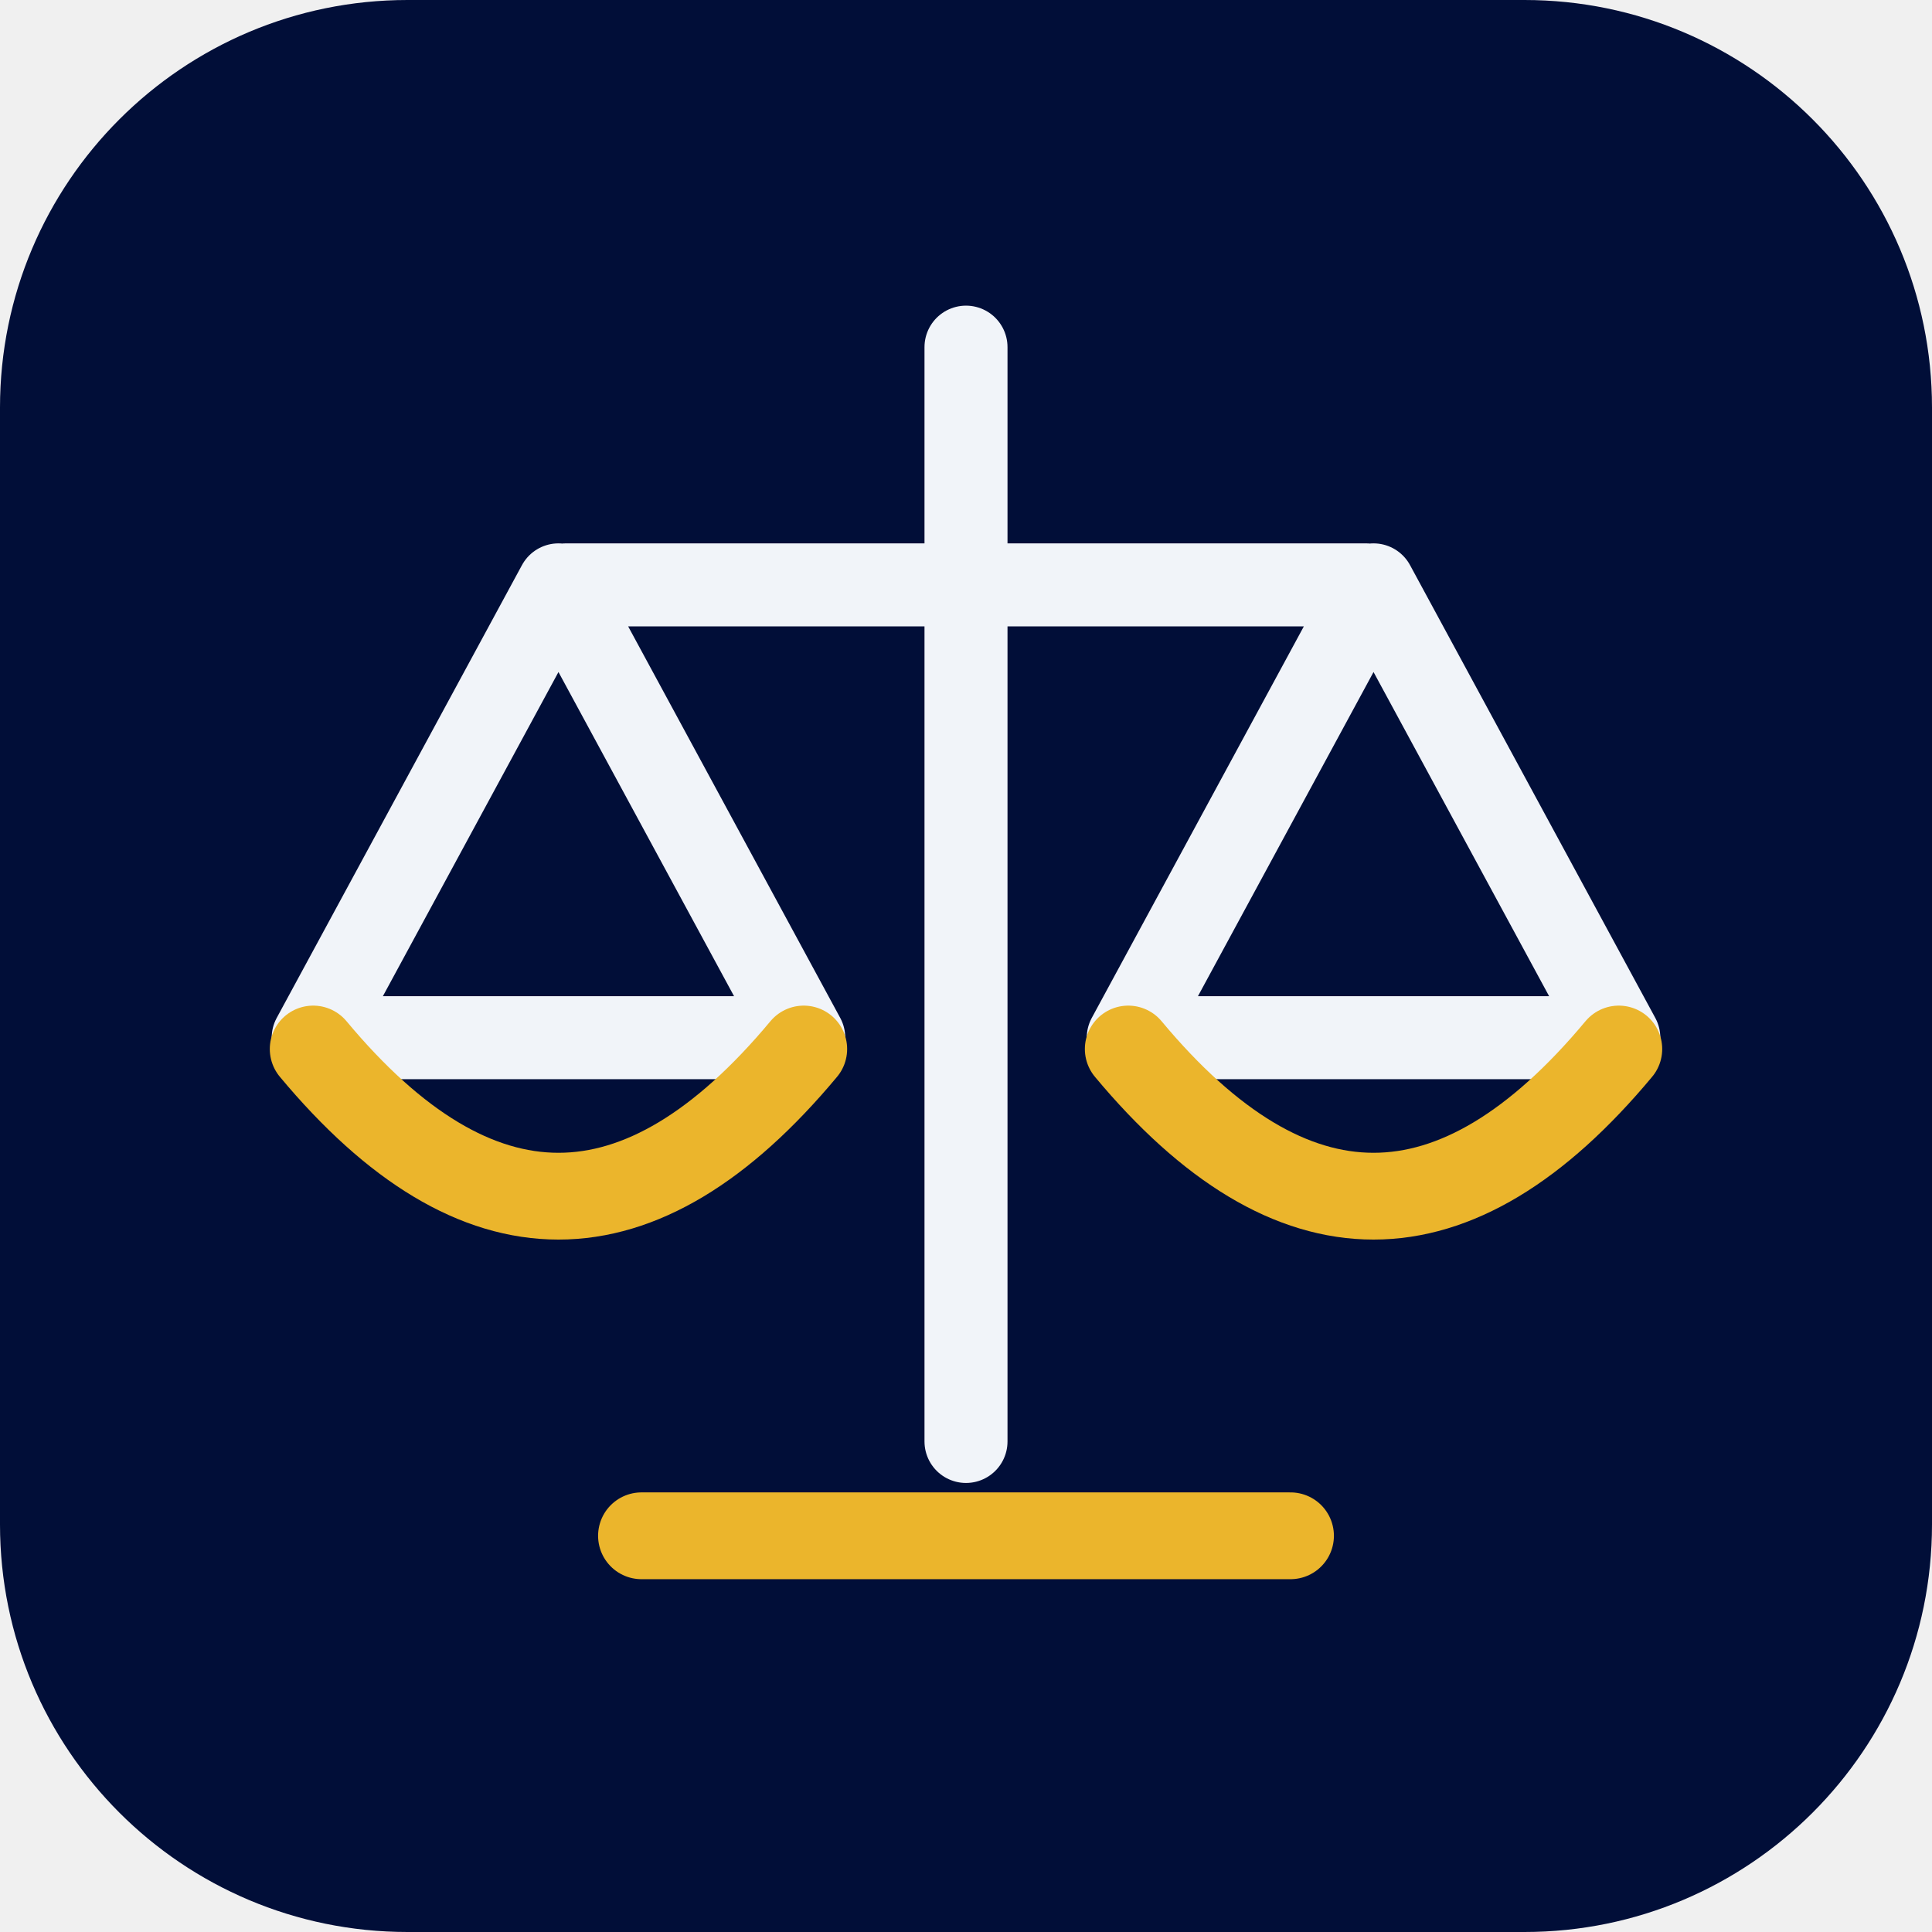
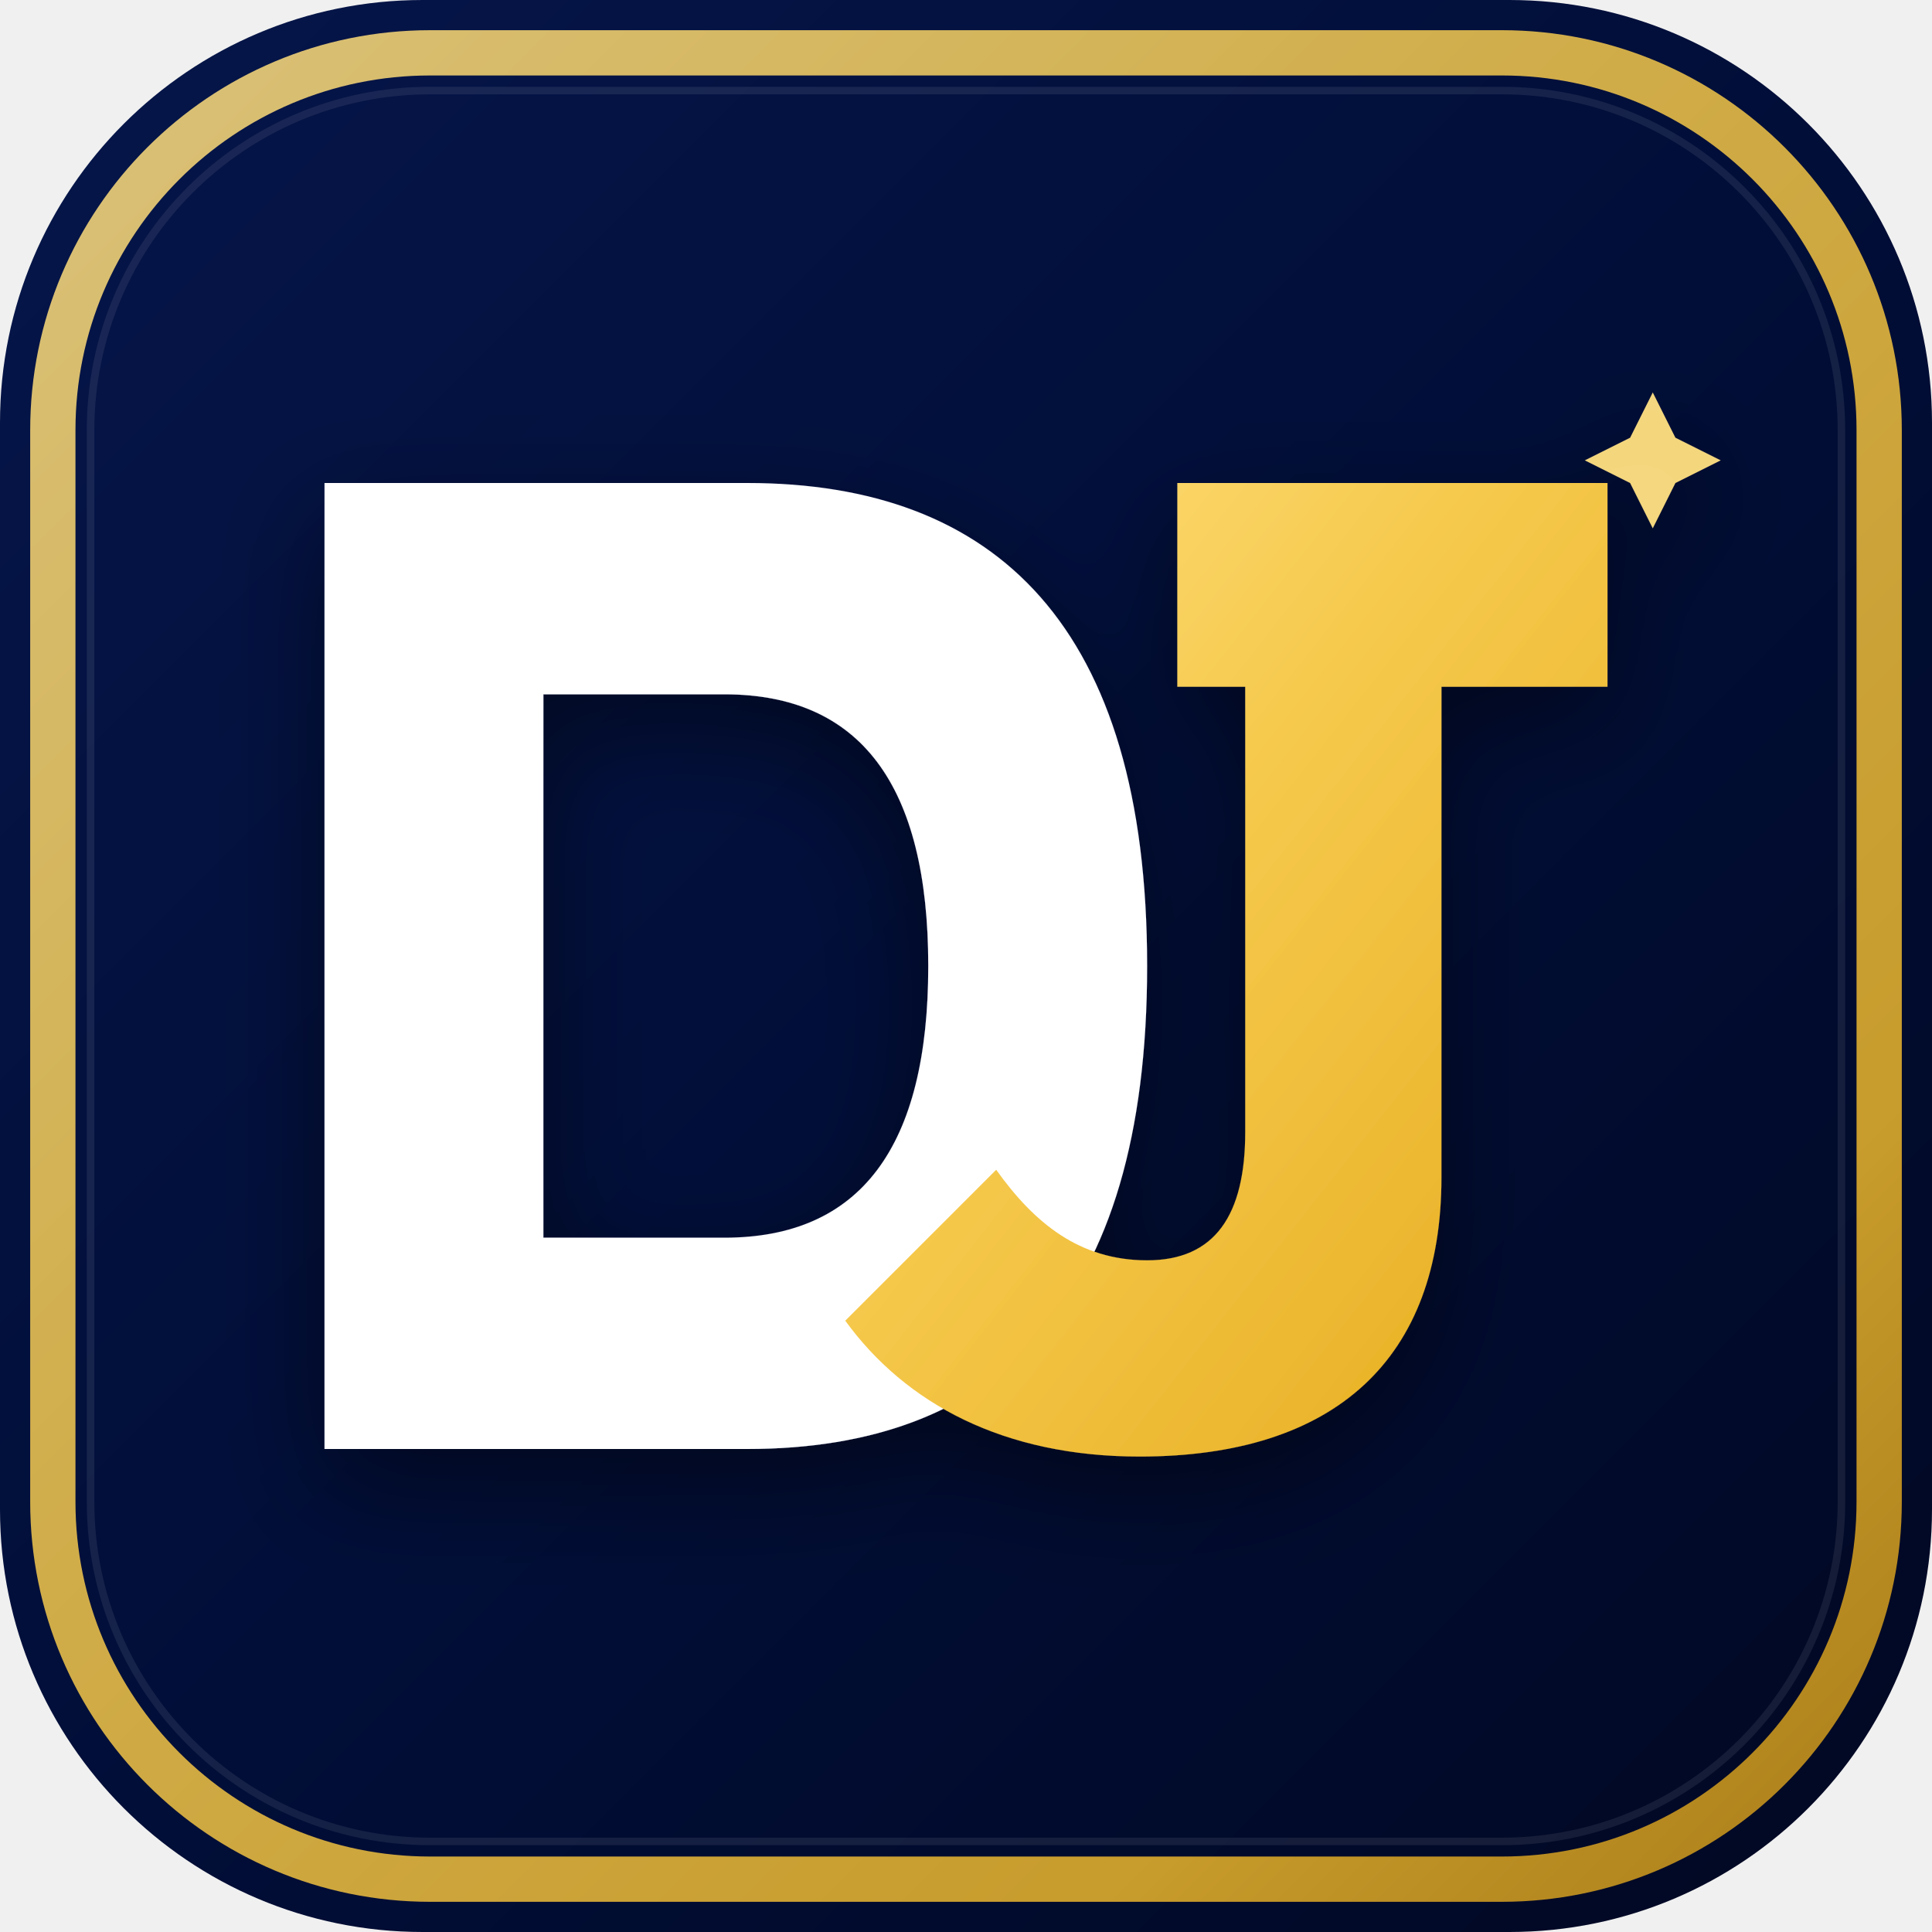
- <svg xmlns="http://www.w3.org/2000/svg" viewBox="0 0 512 512">
-   <rect width="512" height="512" rx="108" fill="#010E38" />
-   <path d="M256 92v290M150 155h212M148 155l-65 120h130zM364 155l-65 120h130z" fill="none" stroke="#F1F4F9" stroke-width="22" stroke-linejoin="round" stroke-linecap="round" />
-   <path d="M83 278q65 78 130 0M299 278q65 78 130 0M170 407h172" fill="none" stroke="#EBB52C" stroke-width="23" stroke-linecap="round" />
+ <svg xmlns="http://www.w3.org/2000/svg" viewBox="0 0 512 512" width="100%" height="100%">
+   <defs>
+     <linearGradient id="djBg" x1="0%" y1="0%" x2="100%" y2="100%">
+       <stop offset="0%" stop-color="#06164A" />
+       <stop offset="50%" stop-color="#010E38" />
+       <stop offset="100%" stop-color="#010822" />
+     </linearGradient>
+     <linearGradient id="djGold" x1="0%" y1="0%" x2="100%" y2="100%">
+       <stop offset="0%" stop-color="#FFE082" />
+       <stop offset="40%" stop-color="#F6CA4E" />
+       <stop offset="80%" stop-color="#EBB52C" />
+       <stop offset="100%" stop-color="#C99317" />
+     </linearGradient>
+     <filter id="djShadow" x="-15%" y="-15%" width="130%" height="130%">
+       <feDropShadow dx="0" dy="10" stdDeviation="14" flood-color="#000000" flood-opacity="0.45" />
+     </filter>
+   </defs>
+   <rect width="512" height="512" rx="112" fill="url(#djBg)" />
+   <rect x="14" y="14" width="484" height="484" rx="100" fill="none" stroke="url(#djGold)" stroke-width="12" stroke-opacity="0.85" />
+   <rect x="24" y="24" width="464" height="464" rx="90" fill="none" stroke="#FFFFFF" stroke-width="2" stroke-opacity="0.08" />
+   <g filter="url(#djShadow)">
+     <path fill="#FFFFFF" fill-rule="evenodd" d="       M 86,128        H 198        C 264,128 304,166 304,256        C 304,346 264,384 198,384        H 86        Z        M 144,184        V 328        H 192        C 228,328 246,304 246,256        C 246,208 228,184 192,184        Z     " />
+     <path fill="url(#djGold)" d="       M 312,128        H 426        V 182        H 382        V 312        C 382,360 354,386 302,386        C 266,386 240,372 224,350        L 264,310        C 274,324 286,334 304,334        C 322,334 330,322 330,300        V 182        H 312        Z     " />
+     <path d="M 438,104 L 444,116 L 456,122 L 444,128 L 438,140 L 432,128 L 420,122 L 432,116 Z" fill="#FFE082" opacity="0.95" />
+   </g>
</svg>
